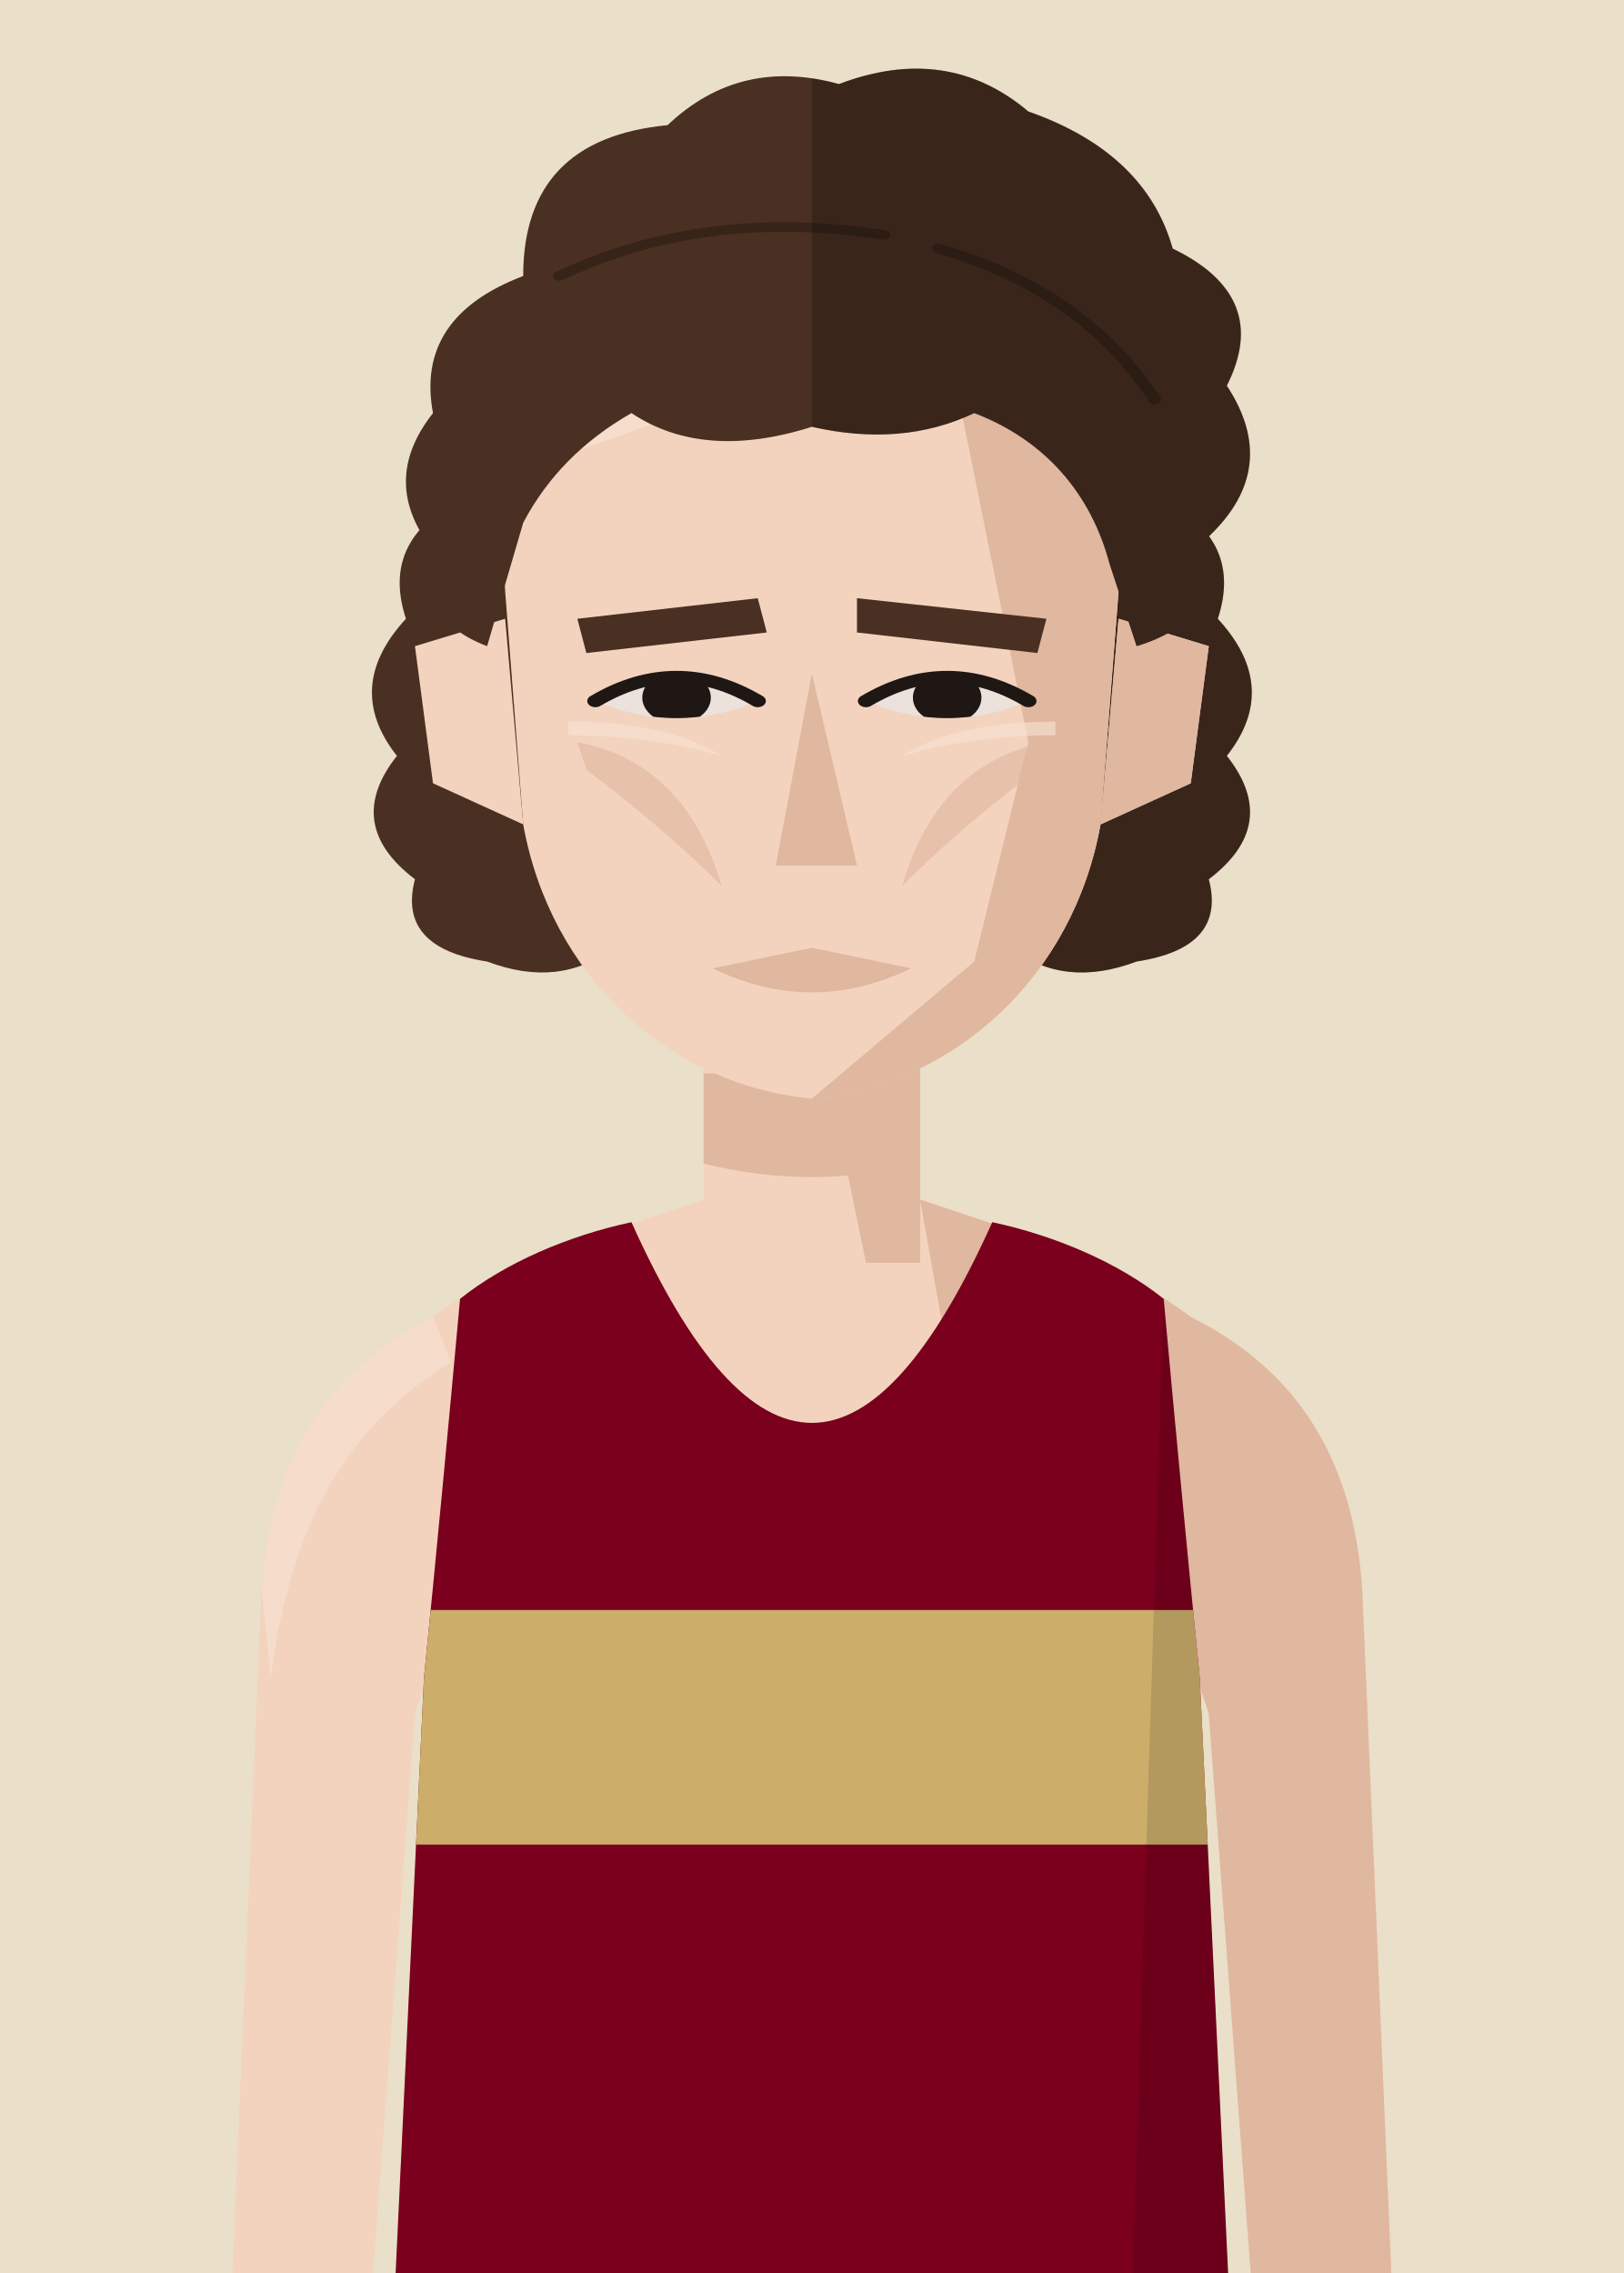
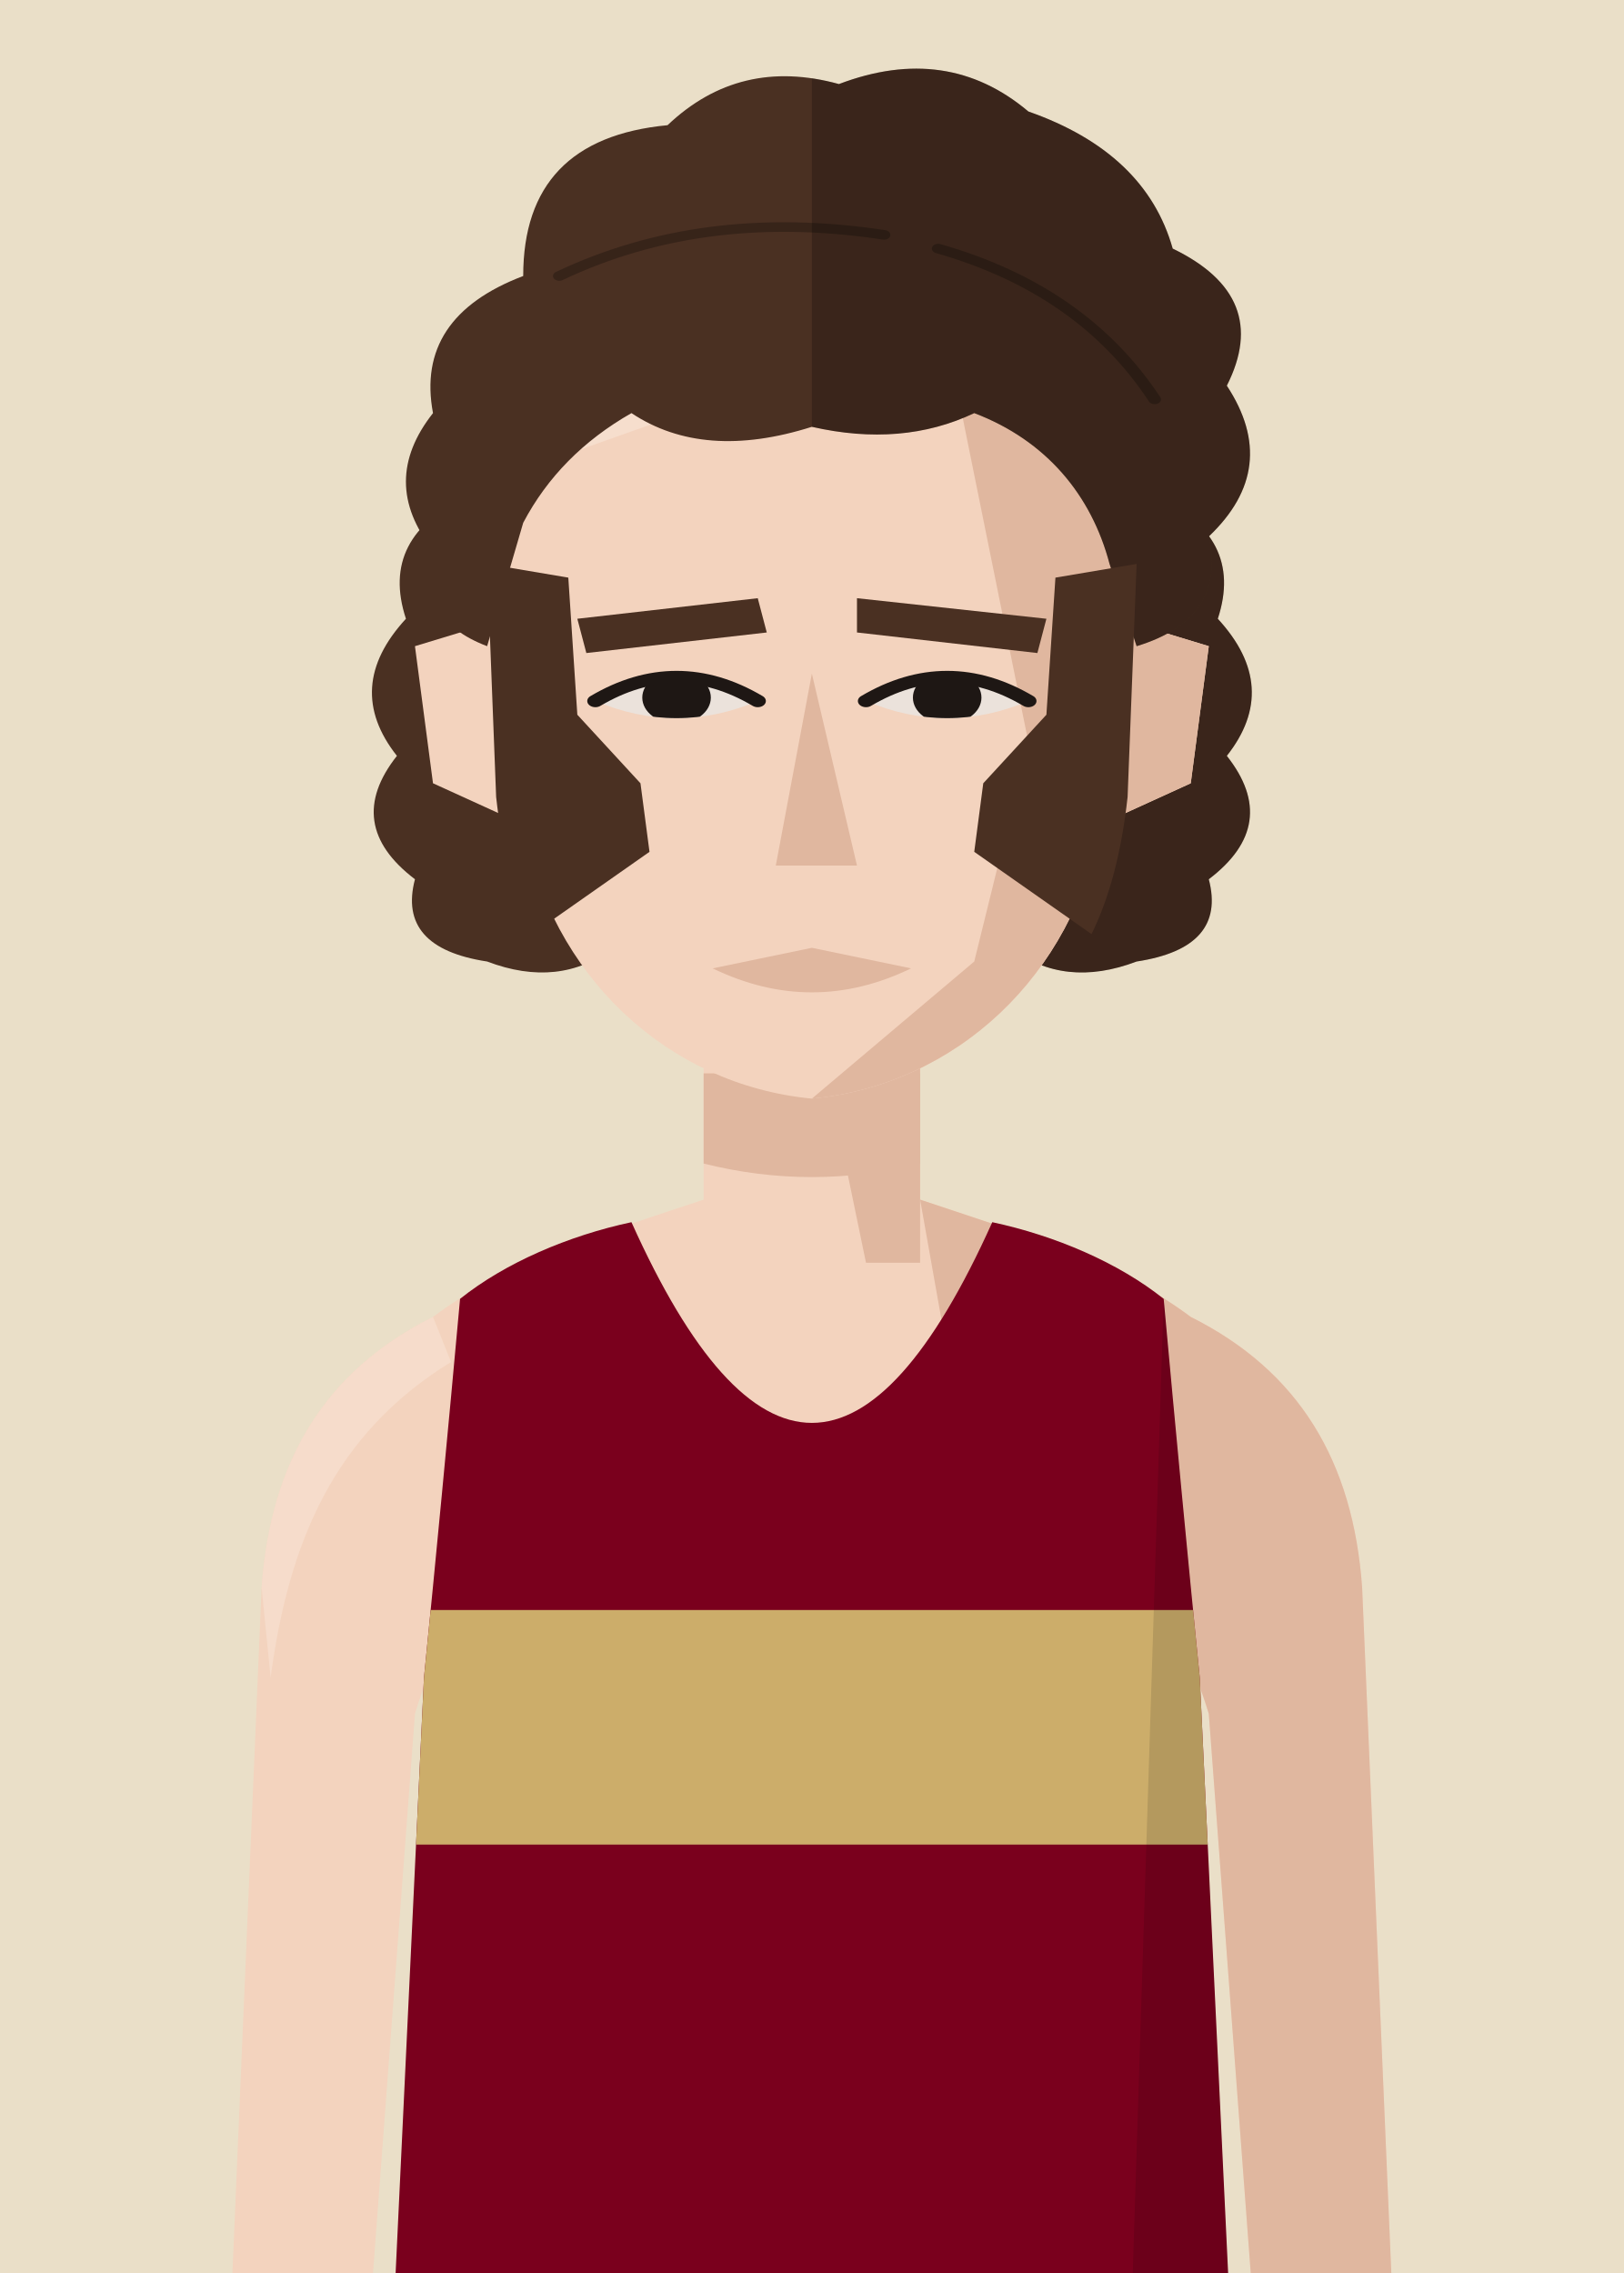
<svg xmlns="http://www.w3.org/2000/svg" viewBox="10 20 180 252">
  <defs>
    <clipPath id="vf">
      <path d="M53,330 L57,246 Q59,226 61,204 C66,200 73,197 80,195.5 Q100,240 120,195.5 C127,197 134,200 139,204 Q141,226 143,246 L147,330 Z" />
    </clipPath>
    <clipPath id="hf">
      <path d="M66,96 C64,58 80,40 100,40 C120,40 136,58 134,96 L132,130 C129,152 116,168 100,170 C84,168 71,152 68,130 Z" />
    </clipPath>
    <clipPath id="rf">
      <rect x="100" y="0" width="100" height="300" />
    </clipPath>
    <clipPath id="ef">
      <path d="M76,112 Q85,105 94,112 Q85,117 76,112 Z" />
      <path d="M106,112 Q115,105 124,112 Q115,117 106,112 Z" />
    </clipPath>
    <clipPath id="cf">
      <rect x="0" y="92" width="200" height="300" />
    </clipPath>
  </defs>
  <rect width="200" height="280" fill="#EADFC8" />
  <g transform="translate(0,-40)">
    <g transform="translate(0,83) scale(1,0.76) translate(0,-40)" fill="#4A3022">
      <path d="M62,82 Q52,88 55,100 Q48,110 54,120 Q48,130 56,138 Q54,148 64,150 Q72,154 78,148 L86,146 L86,130 L114,130 L114,146 L122,148 Q128,154 136,150 Q146,148 144,138 Q152,130 146,120 Q152,110 145,100 Q148,88 138,82 Z" />
      <g clip-path="url(#rf)" fill="#000" opacity=".22">
        <path d="M62,82 Q52,88 55,100 Q48,110 54,120 Q48,130 56,138 Q54,148 64,150 Q72,154 78,148 L86,146 L86,130 L114,130 L114,146 L122,148 Q128,154 136,150 Q146,148 144,138 Q152,130 146,120 Q152,110 145,100 Q148,88 138,82 Z" />
      </g>
    </g>
    <rect x="88" y="171" width="24" height="37" fill="#F3D3BE" />
    <path d="M88,193 C76,197 66,200 58,206 C46,212 40,222 39,236 L35,330 L50,330 L56,250 Q59,240 64,238 L136,238 Q141,240 144,250 L150,330 L165,330 L161,236 C160,222 154,212 142,206 C134,200 124,197 112,193" fill="#F3D3BE" />
    <g fill="#E0B79F">
      <path d="M112,193 C124,197 134,200 142,206 C154,212 160,222 161,236 L165,330 L150,330 L144,250 Q141,240 136,238 L120,238 Z" />
      <path d="M58,206 C46,212 40,222 39,236 L40,246 C42,231 47,219 60,211 Z" fill="#F8E2D3" opacity=".6" />
      <polygon points="100,171 112,171 112,200 106,200" />
      <path d="M88,179 L112,179 L112,189 Q100,192 88,189 Z" />
    </g>
    <g transform="translate(0,83) scale(1,0.76) translate(0,-40)">
      <g fill="#F3D3BE">
        <path d="M66,100 L56,104 L58,124 L68,130 Z" />
        <path d="M134,100 L144,104 L142,124 L132,130 Z" />
        <path d="M66,96 C64,58 80,40 100,40 C120,40 136,58 134,96 L132,130 C129,152 116,168 100,170 C84,168 71,152 68,130 Z" />
      </g>
      <path d="M134,100 L144,104 L142,124 L132,130 Z" fill="#E0B79F" />
      <g clip-path="url(#hf)">
        <polygon points="112,40 140,40 140,180 100,180 100,170 118,150 124,118 120,92" fill="#E0B79F" />
        <polygon points="60,40 100,40 90,68 60,82" fill="#F8E2D3" opacity=".7" />
      </g>
      <g fill="#4A3022">
        <polygon points="74,100 94,97 95,102 75,105" />
        <polygon points="105,97 126,100 125,105 105,102" />
      </g>
      <g fill="#EBE2DB">
        <path d="M76,112 Q85,105 94,112 Q85,117 76,112 Z" />
        <path d="M106,112 Q115,105 124,112 Q115,117 106,112 Z" />
      </g>
      <g clip-path="url(#ef)" fill="#1E1714">
        <circle cx="85" cy="111.5" r="3.8" />
        <circle cx="115" cy="111.5" r="3.8" />
      </g>
      <g fill="none" stroke="#1E1714" stroke-width="1.8" stroke-linecap="round">
        <path d="M76,112 Q85,105 94,112" />
        <path d="M106,112 Q115,105 124,112" />
      </g>
      <polygon points="100,108 105,136 96,136" fill="#E0B79F" />
      <path d="M89,151 L100,148 L111,151 Q100,158 89,151 Z" fill="#E0B79F" />
-       <g fill="#E0B79F" opacity=".65">
-         <path d="M74,118 Q86,121 90,139 Q84,131 75,122 Z" />
-         <path d="M126,118 Q114,121 110,139 Q116,131 125,122 Z" />
-       </g>
-       <g fill="#F8E2D3" opacity=".6">
-         <path d="M73,115 Q84,115 90,120 Q82,117 73,117 Z" />
-         <path d="M127,115 Q116,115 110,120 Q118,117 127,117 Z" />
-       </g>
      <g fill="#4A3022">
        <path d="M64,104 Q56,100 58,90 Q52,80 58,70 Q56,56 68,50 Q68,30 84,28 Q92,18 103,22 Q115,16 124,26 Q137,32 140,46 Q151,53 146,66 Q152,78 144,88 Q146,100 136,104 L133,92 C131,82 126,74 118,70 Q110,75 100,72 Q88,77 80,70 Q72,76 68,86 Z" />
        <g fill="none" stroke="#000" stroke-opacity=".25" stroke-width="1.4" stroke-linecap="round">
          <path d="M72,50 Q88,40 108,44" />
          <path d="M114,46 Q130,52 138,68" />
        </g>
        <g clip-path="url(#rf)" fill="#000" opacity=".22">
          <path d="M64,104 Q56,100 58,90 Q52,80 58,70 Q56,56 68,50 Q68,30 84,28 Q92,18 103,22 Q115,16 124,26 Q137,32 140,46 Q151,53 146,66 Q152,78 144,88 Q146,100 136,104 L133,92 C131,82 126,74 118,70 Q110,75 100,72 Q88,77 80,70 Q72,76 68,86 Z" />
          <g fill="none" stroke="#000" stroke-opacity=".25" stroke-width="1.4" stroke-linecap="round">
            <path d="M72,50 Q88,40 108,44" />
            <path d="M114,46 Q130,52 138,68" />
          </g>
        </g>
      </g>
+       <g fill="#4A3022">
+         <path d="M64,92 L73,94 L74,114 L81,124 L82,134 L69,146 Q66,138 65,126 Z" />
+         <path d="M136,92 L127,94 L126,114 L119,124 L118,134 L131,146 Q134,138 135,126 Z" />
+       </g>
    </g>
    <g clip-path="url(#vf)">
      <path d="M53,330 L57,246 Q59,226 61,204 C66,200 73,197 80,195.5 Q100,240 120,195.5 C127,197 134,200 139,204 Q141,226 143,246 L147,330 Z" fill="#7A001D" />
      <g transform="matrix(6.2857 0 0 6.5 37.14 193)">
        <rect x="0" y="7" width="20" height="4" fill="#CCAD6A" />
      </g>
      <path d="M139,204 Q141,226 143,246 L147,330 L135,330 Z" fill="#000" opacity="0.12" />
    </g>
  </g>
</svg>
